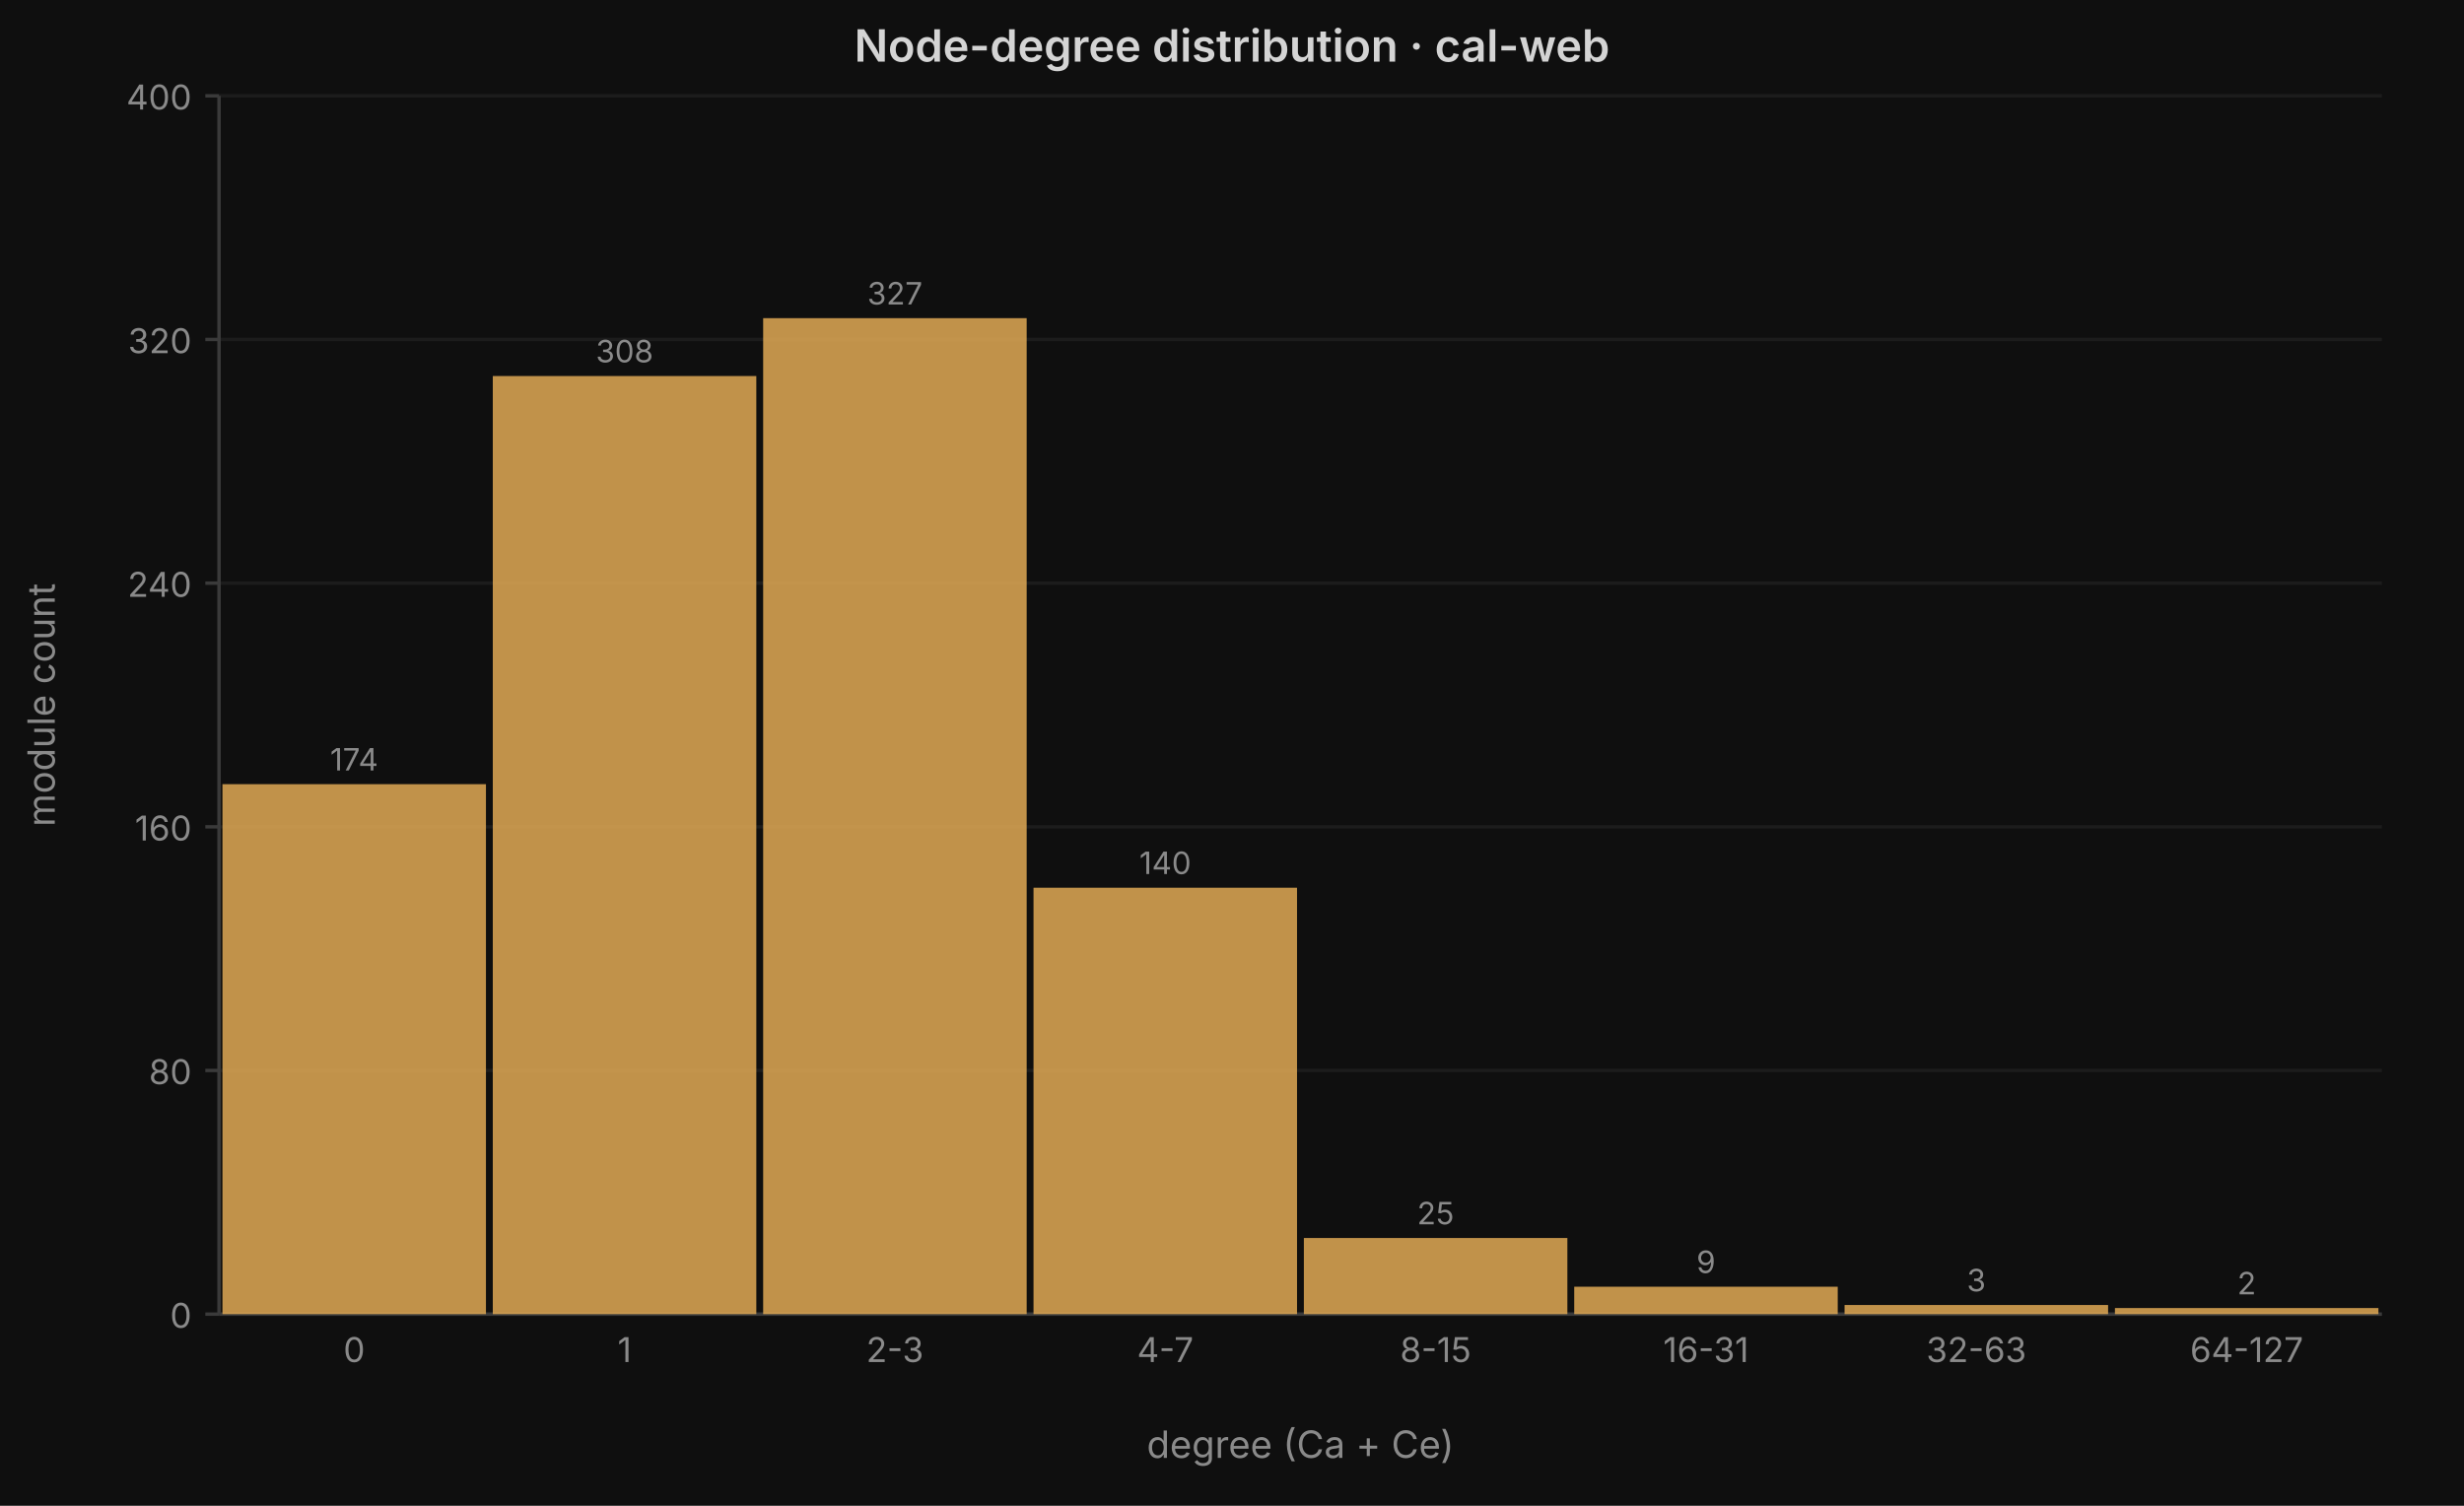
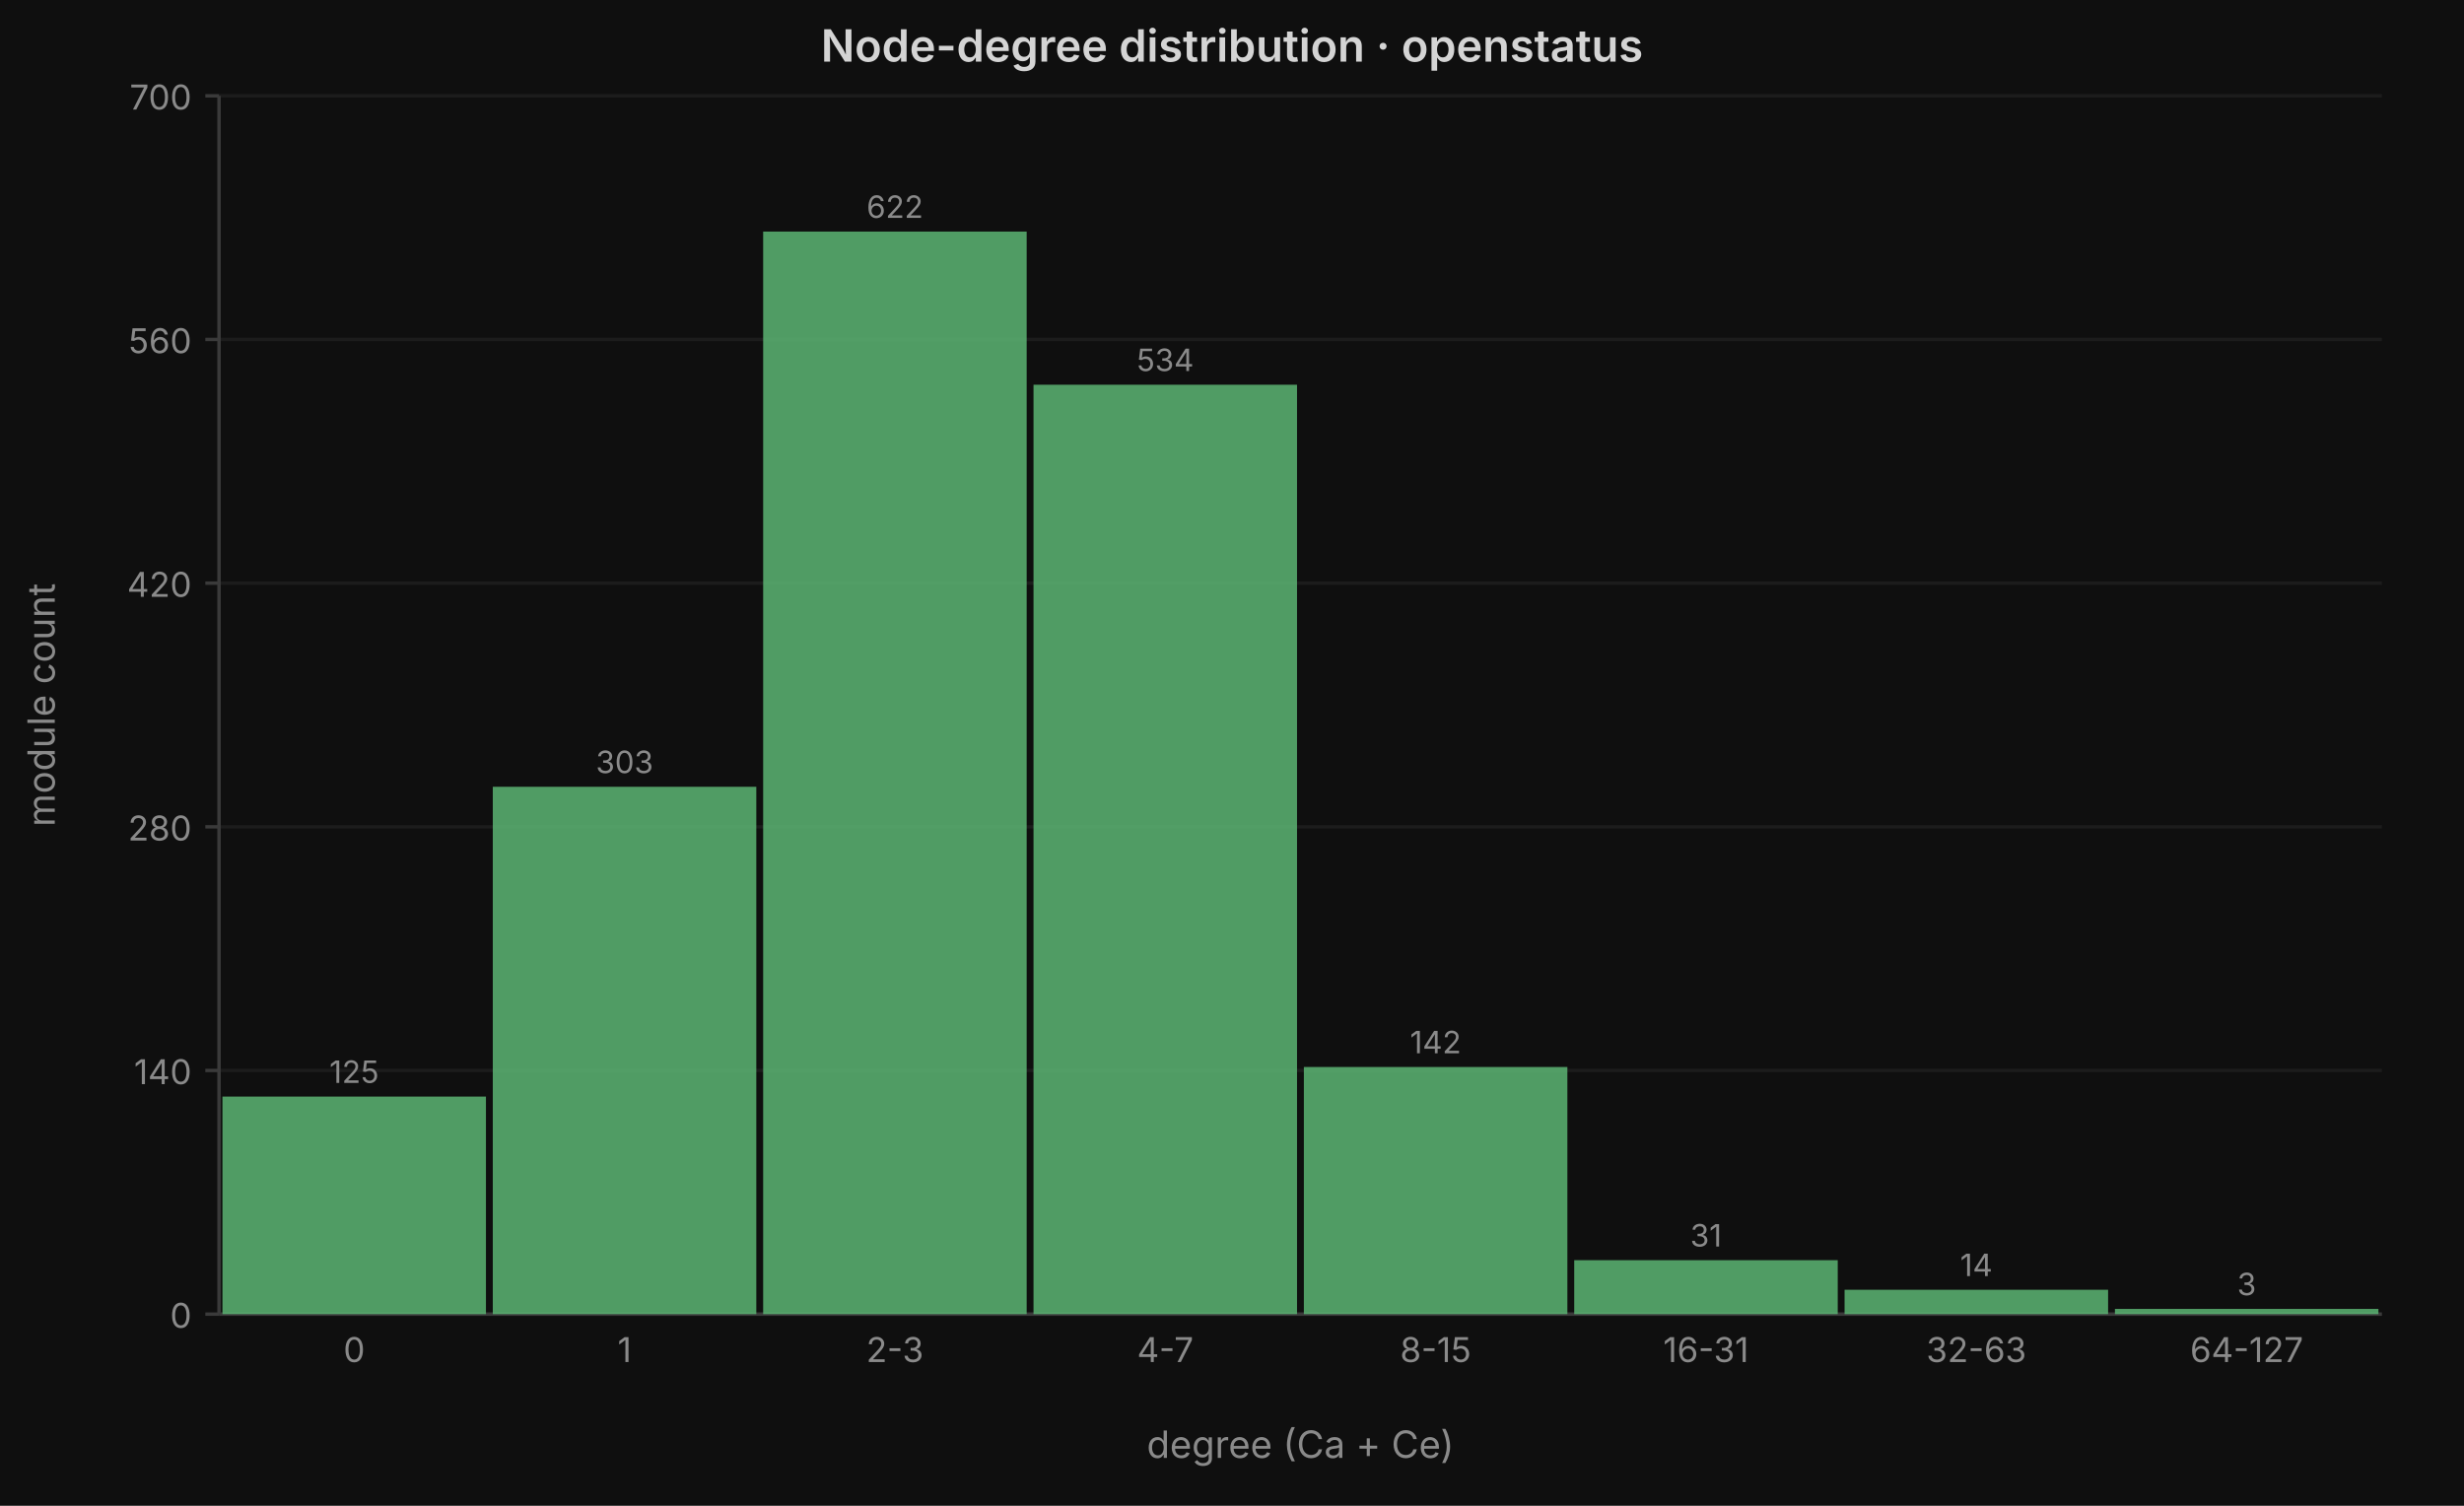
<svg xmlns="http://www.w3.org/2000/svg" viewBox="0 0 720 440" width="720" height="440" font-family="ui-sans-serif,system-ui,-apple-system,Segoe UI,sans-serif">
  <rect width="720" height="440" fill="#0f0f0f" />
-   <text x="360" y="18" fill="#d4d4d4" font-size="13" font-weight="600" text-anchor="middle">Node-degree distribution · cal-web</text>
+   <text x="360" y="18" fill="#d4d4d4" font-size="13" font-weight="600" text-anchor="middle">Node-degree distribution · openstatus</text>
  <line x1="64" y1="384" x2="696" y2="384" stroke="#3a3a3a" stroke-width="1" />
  <line x1="64" y1="28" x2="64" y2="384" stroke="#3a3a3a" stroke-width="1" />
  <line x1="60" y1="384" x2="64" y2="384" stroke="#3a3a3a" />
  <text x="56" y="388" fill="#8a8a8a" font-size="10" text-anchor="end">0</text>
  <line x1="64" y1="384" x2="696" y2="384" stroke="#3a3a3a" stroke-opacity="0.3" />
  <line x1="60" y1="312.8" x2="64" y2="312.8" stroke="#3a3a3a" />
-   <text x="56" y="316.8" fill="#8a8a8a" font-size="10" text-anchor="end">80</text>
+   <text x="56" y="316.8" fill="#8a8a8a" font-size="10" text-anchor="end">140</text>
  <line x1="64" y1="312.8" x2="696" y2="312.8" stroke="#3a3a3a" stroke-opacity="0.3" />
  <line x1="60" y1="241.6" x2="64" y2="241.6" stroke="#3a3a3a" />
-   <text x="56" y="245.6" fill="#8a8a8a" font-size="10" text-anchor="end">160</text>
+   <text x="56" y="245.6" fill="#8a8a8a" font-size="10" text-anchor="end">280</text>
  <line x1="64" y1="241.6" x2="696" y2="241.6" stroke="#3a3a3a" stroke-opacity="0.3" />
  <line x1="60" y1="170.4" x2="64" y2="170.4" stroke="#3a3a3a" />
-   <text x="56" y="174.4" fill="#8a8a8a" font-size="10" text-anchor="end">240</text>
+   <text x="56" y="174.4" fill="#8a8a8a" font-size="10" text-anchor="end">420</text>
  <line x1="64" y1="170.4" x2="696" y2="170.4" stroke="#3a3a3a" stroke-opacity="0.3" />
  <line x1="60" y1="99.2" x2="64" y2="99.2" stroke="#3a3a3a" />
-   <text x="56" y="103.2" fill="#8a8a8a" font-size="10" text-anchor="end">320</text>
+   <text x="56" y="103.2" fill="#8a8a8a" font-size="10" text-anchor="end">560</text>
  <line x1="64" y1="99.2" x2="696" y2="99.2" stroke="#3a3a3a" stroke-opacity="0.3" />
  <line x1="60" y1="28" x2="64" y2="28" stroke="#3a3a3a" />
-   <text x="56" y="32" fill="#8a8a8a" font-size="10" text-anchor="end">400</text>
+   <text x="56" y="32" fill="#8a8a8a" font-size="10" text-anchor="end">700</text>
  <line x1="64" y1="28" x2="696" y2="28" stroke="#3a3a3a" stroke-opacity="0.3" />
-   <rect x="65" y="229.14" width="77" height="154.86" fill="#e0a955" fill-opacity="0.85" />
-   <text x="103.5" y="225.14" fill="#8a8a8a" font-size="9" text-anchor="middle">174</text>
-   <rect x="144" y="109.88" width="77" height="274.12" fill="#e0a955" fill-opacity="0.85" />
-   <text x="182.5" y="105.88" fill="#8a8a8a" font-size="9" text-anchor="middle">308</text>
-   <rect x="223" y="92.97" width="77" height="291.03" fill="#e0a955" fill-opacity="0.85" />
-   <text x="261.5" y="88.97" fill="#8a8a8a" font-size="9" text-anchor="middle">327</text>
-   <rect x="302" y="259.4" width="77" height="124.6" fill="#e0a955" fill-opacity="0.85" />
-   <text x="340.5" y="255.4" fill="#8a8a8a" font-size="9" text-anchor="middle">140</text>
-   <rect x="381" y="361.75" width="77" height="22.25" fill="#e0a955" fill-opacity="0.85" />
-   <text x="419.5" y="357.75" fill="#8a8a8a" font-size="9" text-anchor="middle">25</text>
-   <rect x="460" y="375.99" width="77" height="8.01" fill="#e0a955" fill-opacity="0.85" />
-   <text x="498.5" y="371.99" fill="#8a8a8a" font-size="9" text-anchor="middle">9</text>
-   <rect x="539" y="381.33" width="77" height="2.67" fill="#e0a955" fill-opacity="0.85" />
-   <text x="577.5" y="377.33" fill="#8a8a8a" font-size="9" text-anchor="middle">3</text>
-   <rect x="618" y="382.22" width="77" height="1.78" fill="#e0a955" fill-opacity="0.85" />
-   <text x="656.5" y="378.22" fill="#8a8a8a" font-size="9" text-anchor="middle">2</text>
+   <rect x="65" y="320.429" width="77" height="63.571" fill="#5cb573" fill-opacity="0.85" />
+   <text x="103.5" y="316.429" fill="#8a8a8a" font-size="9" text-anchor="middle">125</text>
+   <rect x="144" y="229.903" width="77" height="154.097" fill="#5cb573" fill-opacity="0.85" />
+   <text x="182.5" y="225.903" fill="#8a8a8a" font-size="9" text-anchor="middle">303</text>
+   <rect x="223" y="67.669" width="77" height="316.331" fill="#5cb573" fill-opacity="0.85" />
+   <text x="261.5" y="63.669" fill="#8a8a8a" font-size="9" text-anchor="middle">622</text>
+   <rect x="302" y="112.423" width="77" height="271.577" fill="#5cb573" fill-opacity="0.85" />
+   <text x="340.5" y="108.423" fill="#8a8a8a" font-size="9" text-anchor="middle">534</text>
+   <rect x="381" y="311.783" width="77" height="72.217" fill="#5cb573" fill-opacity="0.85" />
+   <text x="419.5" y="307.783" fill="#8a8a8a" font-size="9" text-anchor="middle">142</text>
+   <rect x="460" y="368.234" width="77" height="15.766" fill="#5cb573" fill-opacity="0.85" />
+   <text x="498.5" y="364.234" fill="#8a8a8a" font-size="9" text-anchor="middle">31</text>
+   <rect x="539" y="376.88" width="77" height="7.12" fill="#5cb573" fill-opacity="0.85" />
+   <text x="577.5" y="372.88" fill="#8a8a8a" font-size="9" text-anchor="middle">14</text>
+   <rect x="618" y="382.474" width="77" height="1.526" fill="#5cb573" fill-opacity="0.85" />
+   <text x="656.5" y="378.474" fill="#8a8a8a" font-size="9" text-anchor="middle">3</text>
  <text x="103.5" y="398" fill="#8a8a8a" font-size="10" text-anchor="middle">0</text>
  <text x="182.5" y="398" fill="#8a8a8a" font-size="10" text-anchor="middle">1</text>
  <text x="261.5" y="398" fill="#8a8a8a" font-size="10" text-anchor="middle">2-3</text>
  <text x="340.5" y="398" fill="#8a8a8a" font-size="10" text-anchor="middle">4-7</text>
  <text x="419.5" y="398" fill="#8a8a8a" font-size="10" text-anchor="middle">8-15</text>
  <text x="498.5" y="398" fill="#8a8a8a" font-size="10" text-anchor="middle">16-31</text>
  <text x="577.5" y="398" fill="#8a8a8a" font-size="10" text-anchor="middle">32-63</text>
  <text x="656.5" y="398" fill="#8a8a8a" font-size="10" text-anchor="middle">64-127</text>
  <text x="380" y="426" fill="#8a8a8a" font-size="11" text-anchor="middle">degree (Ca + Ce)</text>
  <text x="-206" y="16" fill="#8a8a8a" font-size="11" text-anchor="middle" transform="rotate(-90)">module count</text>
</svg>
